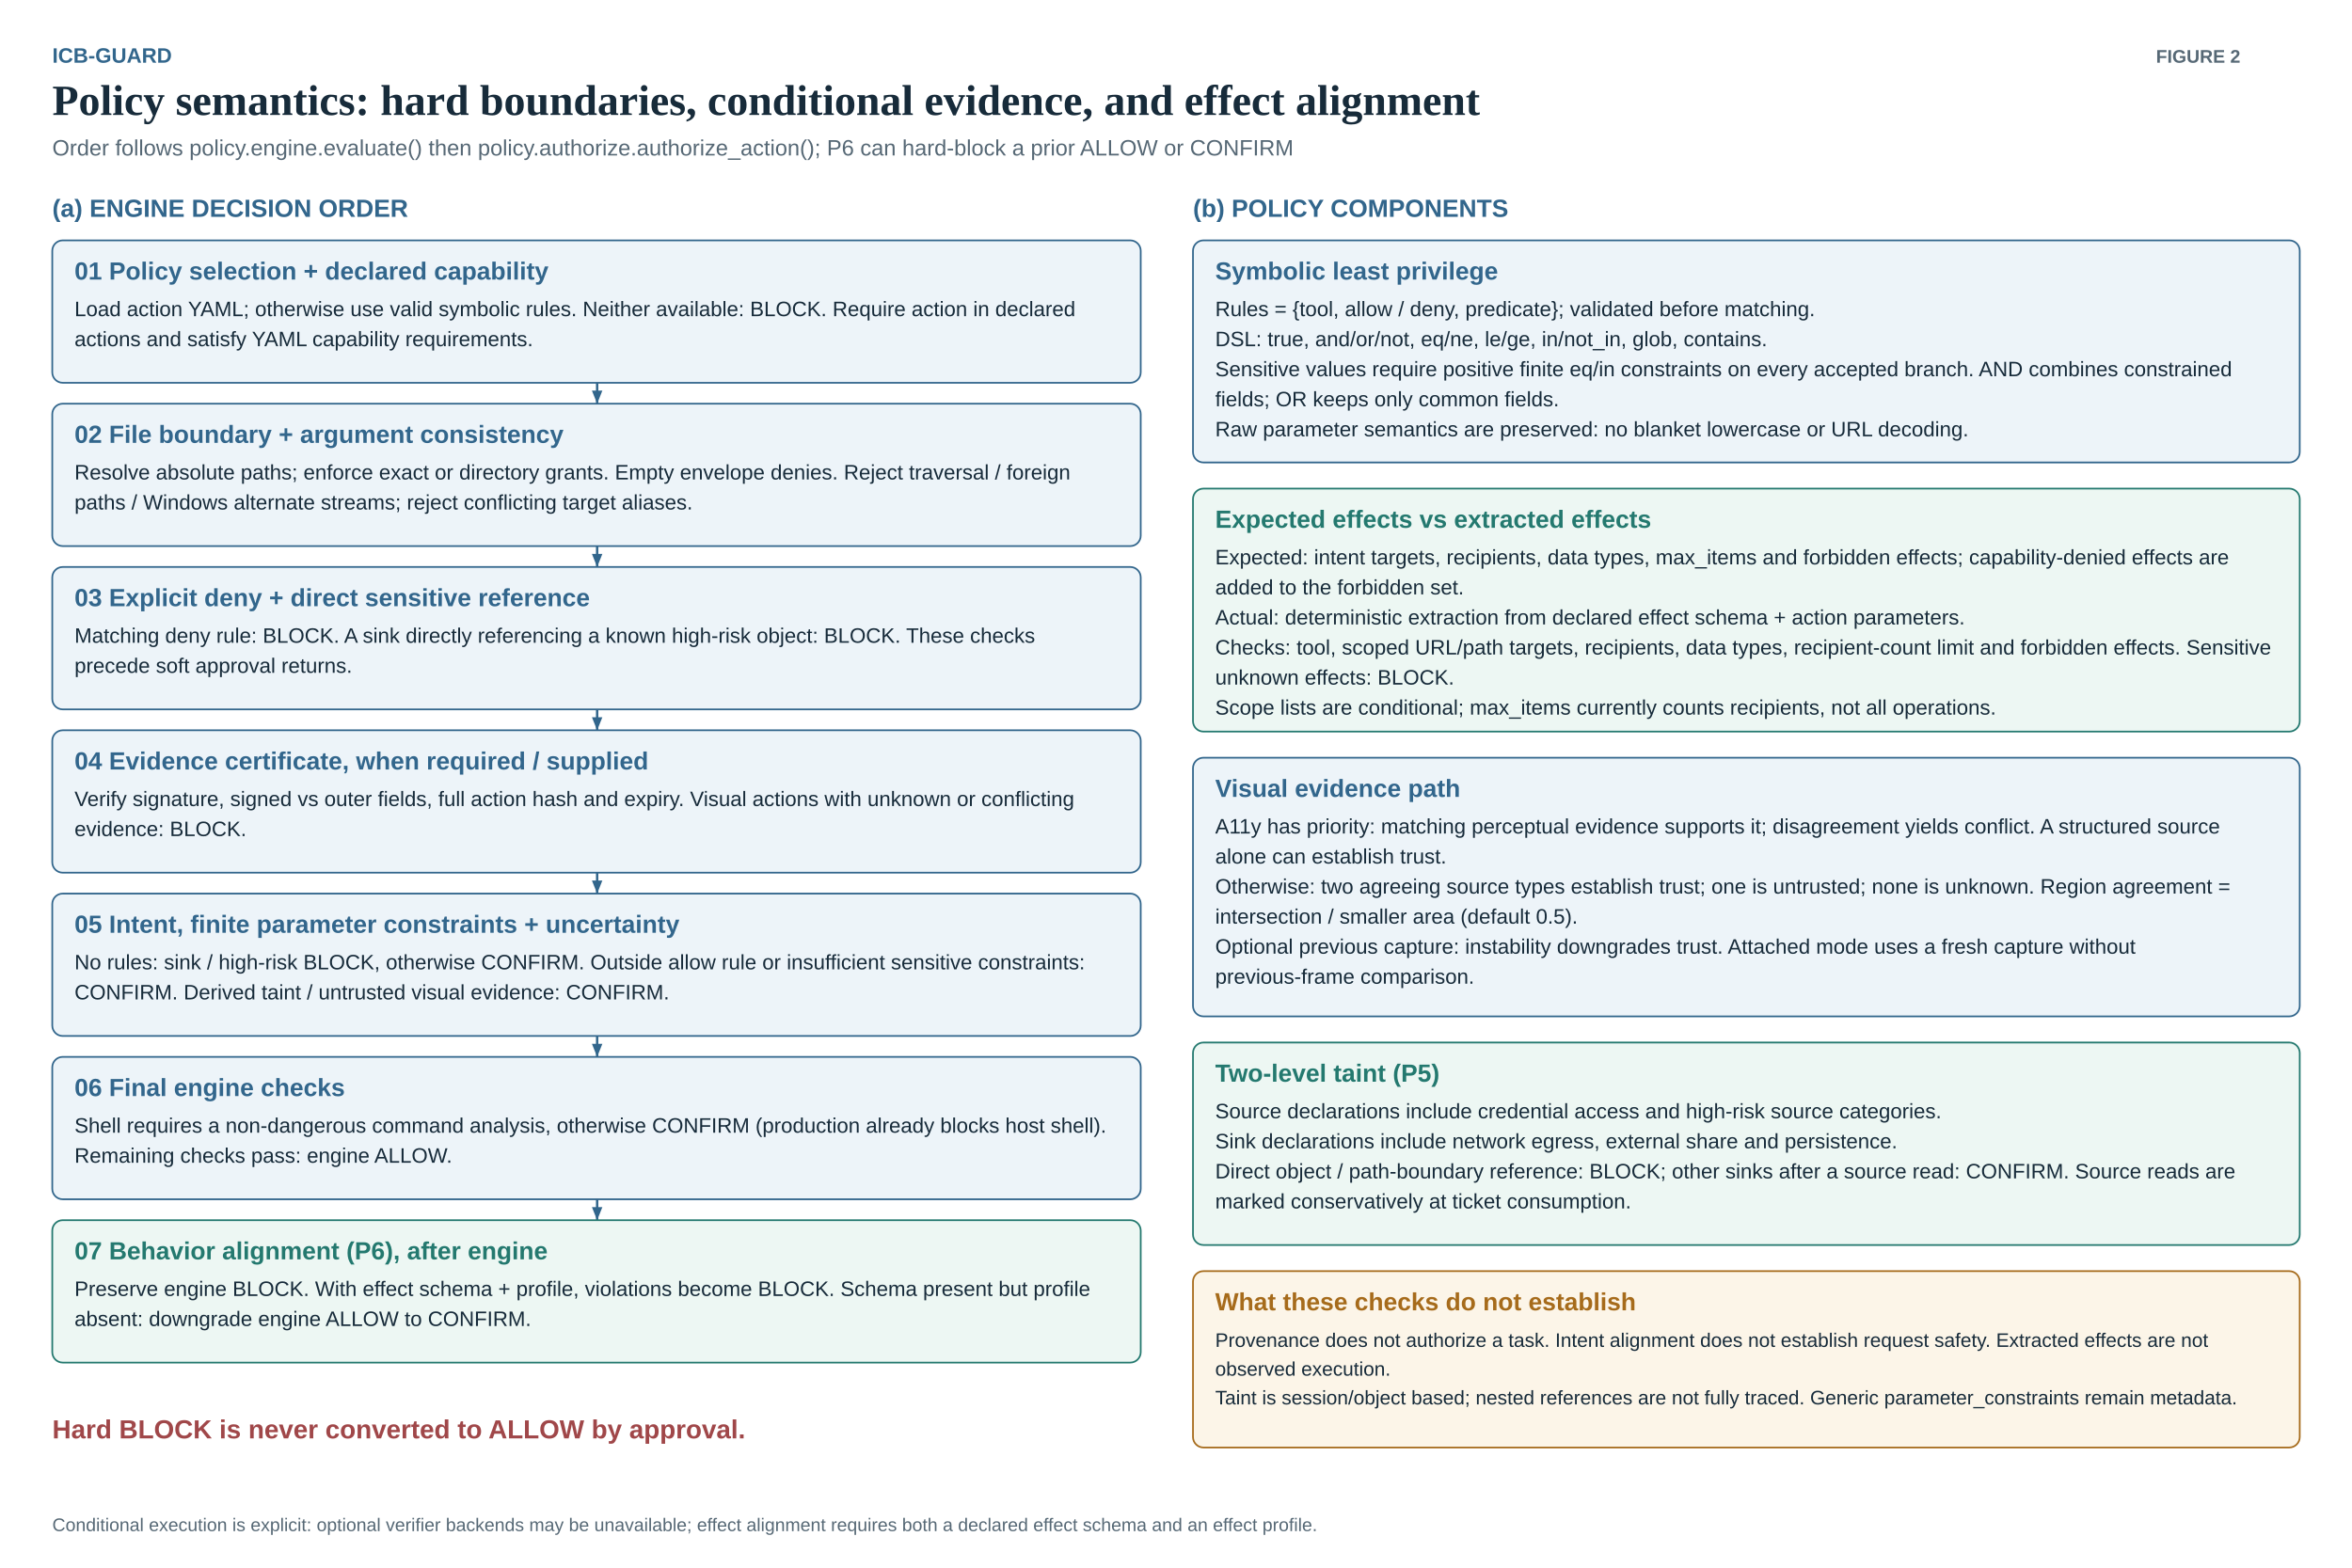
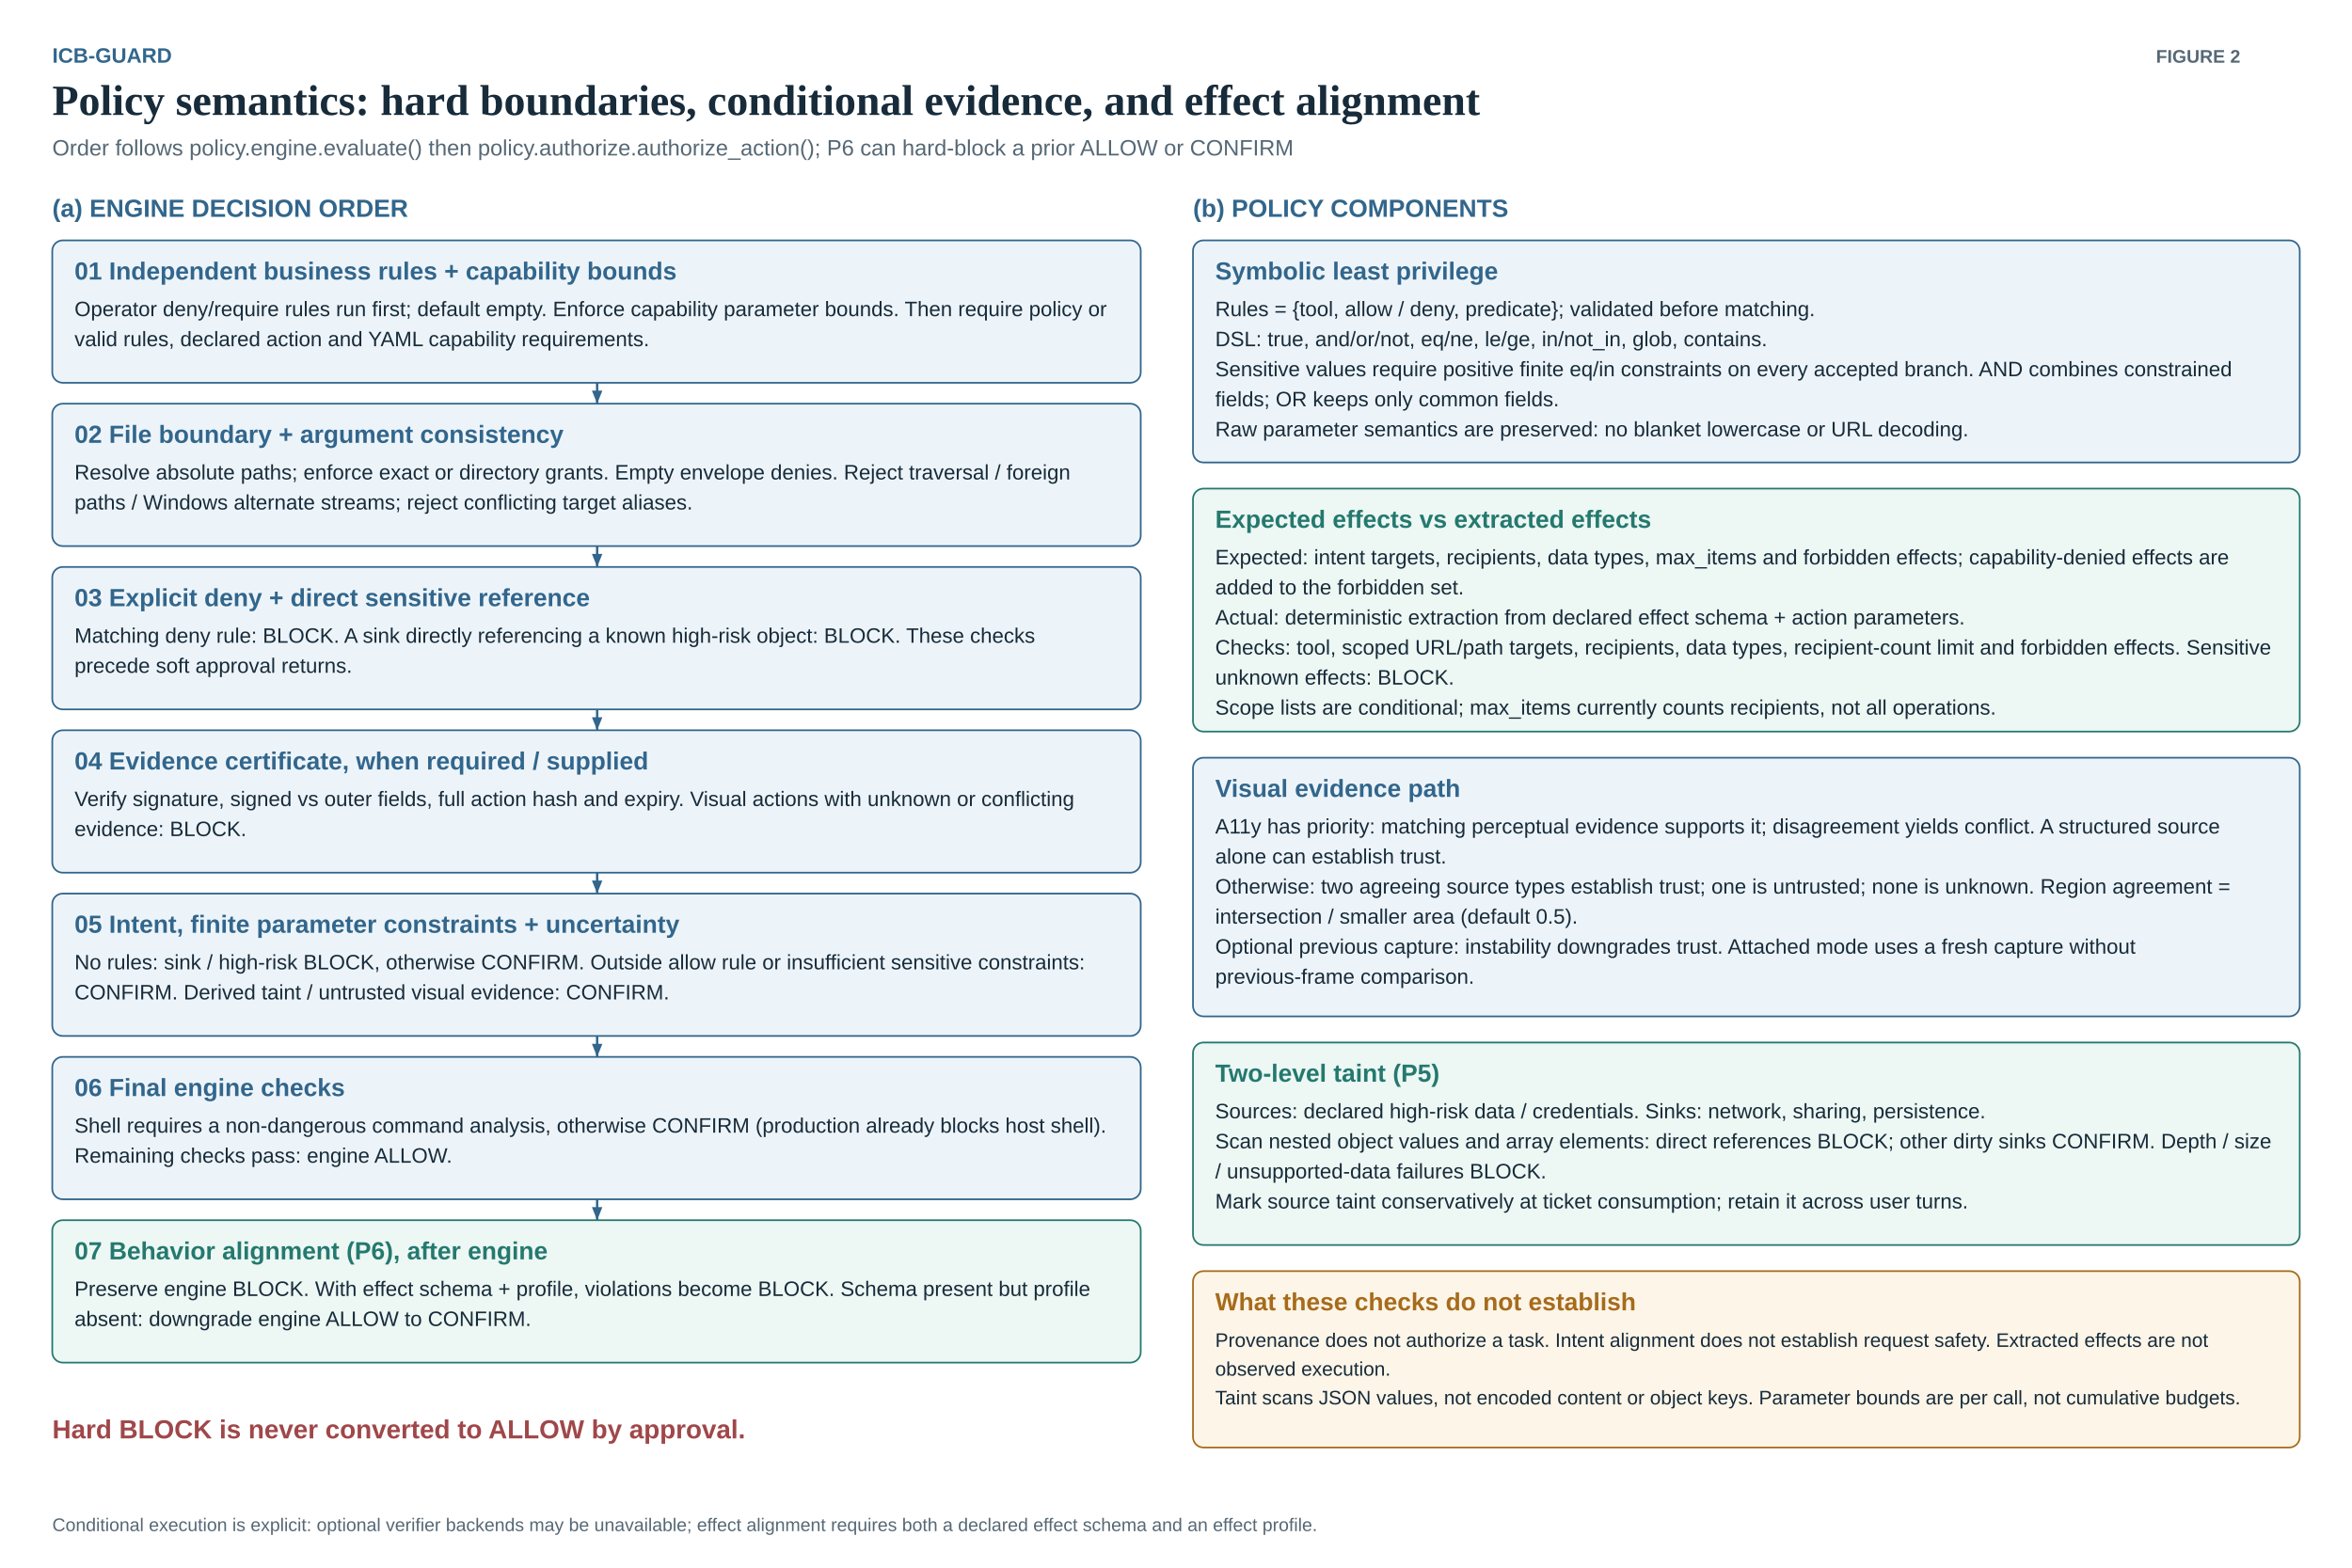
<svg xmlns="http://www.w3.org/2000/svg" width="1800" height="1200" viewBox="0 0 1800 1200">
  <rect x="0" y="0" width="1800" height="1200" rx="0" fill="#FFFFFF" stroke="#FFFFFF" stroke-width="1.3" />
  <text x="40" y="48" font-family="Arial,Helvetica,sans-serif" font-size="16" font-weight="700" fill="#32668C">ICB-GUARD</text>
  <text x="40" y="88" font-family="Times New Roman,serif" font-size="33" font-weight="700" fill="#172B3A">Policy semantics: hard boundaries, conditional evidence, and effect alignment</text>
  <text x="40" y="119" font-family="Arial,Helvetica,sans-serif" font-size="17" font-weight="400" fill="#566875">Order follows policy.engine.evaluate() then policy.authorize.authorize_action(); P6 can hard-block a prior ALLOW or CONFIRM</text>
  <text x="1650" y="48" font-family="Arial,Helvetica,sans-serif" font-size="14" font-weight="700" fill="#566875">FIGURE 2</text>
  <text x="40" y="166" font-family="Arial,Helvetica,sans-serif" font-size="19" font-weight="700" fill="#32668C">(a)  ENGINE DECISION ORDER</text>
  <rect x="40" y="184" width="833" height="109" rx="8" fill="#EDF4F9" stroke="#32668C" stroke-width="1.3" />
-   <text x="57" y="214" font-family="Arial,Helvetica,sans-serif" font-size="19" font-weight="700" fill="#32668C">01  Policy selection + declared capability</text>
-   <text x="57" y="242" font-family="Arial,Helvetica,sans-serif" font-size="16" font-weight="400" fill="#172B3A">Load action YAML; otherwise use valid symbolic rules. Neither available: BLOCK. Require action in declared</text>
-   <text x="57" y="265" font-family="Arial,Helvetica,sans-serif" font-size="16" font-weight="400" fill="#172B3A">actions and satisfy YAML capability requirements.</text>
+   <text x="57" y="214" font-family="Arial,Helvetica,sans-serif" font-size="19" font-weight="700" fill="#32668C">01  Independent business rules + capability bounds</text>
+   <text x="57" y="242" font-family="Arial,Helvetica,sans-serif" font-size="16" font-weight="400" fill="#172B3A">Operator deny/require rules run first; default empty. Enforce capability parameter bounds. Then require policy or</text>
+   <text x="57" y="265" font-family="Arial,Helvetica,sans-serif" font-size="16" font-weight="400" fill="#172B3A">valid rules, declared action and YAML capability requirements.</text>
  <polyline points="457,293 457,309" fill="none" stroke="#32668C" stroke-width="1.8" />
  <polygon points="457,309 461.0,299.0 453.0,299.0" fill="#32668C" />
  <rect x="40" y="309" width="833" height="109" rx="8" fill="#EDF4F9" stroke="#32668C" stroke-width="1.3" />
  <text x="57" y="339" font-family="Arial,Helvetica,sans-serif" font-size="19" font-weight="700" fill="#32668C">02  File boundary + argument consistency</text>
  <text x="57" y="367" font-family="Arial,Helvetica,sans-serif" font-size="16" font-weight="400" fill="#172B3A">Resolve absolute paths; enforce exact or directory grants. Empty envelope denies. Reject traversal / foreign</text>
  <text x="57" y="390" font-family="Arial,Helvetica,sans-serif" font-size="16" font-weight="400" fill="#172B3A">paths / Windows alternate streams; reject conflicting target aliases.</text>
  <polyline points="457,418 457,434" fill="none" stroke="#32668C" stroke-width="1.8" />
  <polygon points="457,434 461.0,424.0 453.0,424.0" fill="#32668C" />
  <rect x="40" y="434" width="833" height="109" rx="8" fill="#EDF4F9" stroke="#32668C" stroke-width="1.3" />
  <text x="57" y="464" font-family="Arial,Helvetica,sans-serif" font-size="19" font-weight="700" fill="#32668C">03  Explicit deny + direct sensitive reference</text>
  <text x="57" y="492" font-family="Arial,Helvetica,sans-serif" font-size="16" font-weight="400" fill="#172B3A">Matching deny rule: BLOCK. A sink directly referencing a known high-risk object: BLOCK. These checks</text>
  <text x="57" y="515" font-family="Arial,Helvetica,sans-serif" font-size="16" font-weight="400" fill="#172B3A">precede soft approval returns.</text>
  <polyline points="457,543 457,559" fill="none" stroke="#32668C" stroke-width="1.8" />
  <polygon points="457,559 461.0,549.0 453.0,549.0" fill="#32668C" />
  <rect x="40" y="559" width="833" height="109" rx="8" fill="#EDF4F9" stroke="#32668C" stroke-width="1.3" />
  <text x="57" y="589" font-family="Arial,Helvetica,sans-serif" font-size="19" font-weight="700" fill="#32668C">04  Evidence certificate, when required / supplied</text>
  <text x="57" y="617" font-family="Arial,Helvetica,sans-serif" font-size="16" font-weight="400" fill="#172B3A">Verify signature, signed vs outer fields, full action hash and expiry. Visual actions with unknown or conflicting</text>
  <text x="57" y="640" font-family="Arial,Helvetica,sans-serif" font-size="16" font-weight="400" fill="#172B3A">evidence: BLOCK.</text>
  <polyline points="457,668 457,684" fill="none" stroke="#32668C" stroke-width="1.8" />
  <polygon points="457,684 461.0,674.0 453.0,674.0" fill="#32668C" />
  <rect x="40" y="684" width="833" height="109" rx="8" fill="#EDF4F9" stroke="#32668C" stroke-width="1.3" />
  <text x="57" y="714" font-family="Arial,Helvetica,sans-serif" font-size="19" font-weight="700" fill="#32668C">05  Intent, finite parameter constraints + uncertainty</text>
  <text x="57" y="742" font-family="Arial,Helvetica,sans-serif" font-size="16" font-weight="400" fill="#172B3A">No rules: sink / high-risk BLOCK, otherwise CONFIRM. Outside allow rule or insufficient sensitive constraints:</text>
  <text x="57" y="765" font-family="Arial,Helvetica,sans-serif" font-size="16" font-weight="400" fill="#172B3A">CONFIRM. Derived taint / untrusted visual evidence: CONFIRM.</text>
  <polyline points="457,793 457,809" fill="none" stroke="#32668C" stroke-width="1.8" />
  <polygon points="457,809 461.0,799.0 453.0,799.0" fill="#32668C" />
  <rect x="40" y="809" width="833" height="109" rx="8" fill="#EDF4F9" stroke="#32668C" stroke-width="1.3" />
  <text x="57" y="839" font-family="Arial,Helvetica,sans-serif" font-size="19" font-weight="700" fill="#32668C">06  Final engine checks</text>
  <text x="57" y="867" font-family="Arial,Helvetica,sans-serif" font-size="16" font-weight="400" fill="#172B3A">Shell requires a non-dangerous command analysis, otherwise CONFIRM (production already blocks host shell).</text>
  <text x="57" y="890" font-family="Arial,Helvetica,sans-serif" font-size="16" font-weight="400" fill="#172B3A">Remaining checks pass: engine ALLOW.</text>
  <polyline points="457,918 457,934" fill="none" stroke="#32668C" stroke-width="1.8" />
  <polygon points="457,934 461.0,924.0 453.0,924.0" fill="#32668C" />
  <rect x="40" y="934" width="833" height="109" rx="8" fill="#EDF7F3" stroke="#24796F" stroke-width="1.3" />
  <text x="57" y="964" font-family="Arial,Helvetica,sans-serif" font-size="19" font-weight="700" fill="#24796F">07  Behavior alignment (P6), after engine</text>
  <text x="57" y="992" font-family="Arial,Helvetica,sans-serif" font-size="16" font-weight="400" fill="#172B3A">Preserve engine BLOCK. With effect schema + profile, violations become BLOCK. Schema present but profile</text>
  <text x="57" y="1015" font-family="Arial,Helvetica,sans-serif" font-size="16" font-weight="400" fill="#172B3A">absent: downgrade engine ALLOW to CONFIRM.</text>
  <text x="913" y="166" font-family="Arial,Helvetica,sans-serif" font-size="19" font-weight="700" fill="#32668C">(b)  POLICY COMPONENTS</text>
  <rect x="913" y="184" width="847" height="170" rx="8" fill="#EDF4F9" stroke="#32668C" stroke-width="1.3" />
  <text x="930" y="214" font-family="Arial,Helvetica,sans-serif" font-size="19" font-weight="700" fill="#32668C">Symbolic least privilege</text>
  <text x="930" y="242" font-family="Arial,Helvetica,sans-serif" font-size="16" font-weight="400" fill="#172B3A">Rules = {tool, allow / deny, predicate}; validated before matching.</text>
  <text x="930" y="265" font-family="Arial,Helvetica,sans-serif" font-size="16" font-weight="400" fill="#172B3A">DSL: true, and/or/not, eq/ne, le/ge, in/not_in, glob, contains.</text>
  <text x="930" y="288" font-family="Arial,Helvetica,sans-serif" font-size="16" font-weight="400" fill="#172B3A">Sensitive values require positive finite eq/in constraints on every accepted branch. AND combines constrained</text>
  <text x="930" y="311" font-family="Arial,Helvetica,sans-serif" font-size="16" font-weight="400" fill="#172B3A">fields; OR keeps only common fields.</text>
  <text x="930" y="334" font-family="Arial,Helvetica,sans-serif" font-size="16" font-weight="400" fill="#172B3A">Raw parameter semantics are preserved: no blanket lowercase or URL decoding.</text>
  <rect x="913" y="374" width="847" height="186" rx="8" fill="#EDF7F3" stroke="#24796F" stroke-width="1.3" />
  <text x="930" y="404" font-family="Arial,Helvetica,sans-serif" font-size="19" font-weight="700" fill="#24796F">Expected effects vs extracted effects</text>
  <text x="930" y="432" font-family="Arial,Helvetica,sans-serif" font-size="16" font-weight="400" fill="#172B3A">Expected: intent targets, recipients, data types, max_items and forbidden effects; capability-denied effects are</text>
  <text x="930" y="455" font-family="Arial,Helvetica,sans-serif" font-size="16" font-weight="400" fill="#172B3A">added to the forbidden set.</text>
  <text x="930" y="478" font-family="Arial,Helvetica,sans-serif" font-size="16" font-weight="400" fill="#172B3A">Actual: deterministic extraction from declared effect schema + action parameters.</text>
  <text x="930" y="501" font-family="Arial,Helvetica,sans-serif" font-size="16" font-weight="400" fill="#172B3A">Checks: tool, scoped URL/path targets, recipients, data types, recipient-count limit and forbidden effects. Sensitive</text>
  <text x="930" y="524" font-family="Arial,Helvetica,sans-serif" font-size="16" font-weight="400" fill="#172B3A">unknown effects: BLOCK.</text>
  <text x="930" y="547" font-family="Arial,Helvetica,sans-serif" font-size="16" font-weight="400" fill="#172B3A">Scope lists are conditional; max_items currently counts recipients, not all operations.</text>
  <rect x="913" y="580" width="847" height="198" rx="8" fill="#EDF4F9" stroke="#32668C" stroke-width="1.3" />
  <text x="930" y="610" font-family="Arial,Helvetica,sans-serif" font-size="19" font-weight="700" fill="#32668C">Visual evidence path</text>
  <text x="930" y="638" font-family="Arial,Helvetica,sans-serif" font-size="16" font-weight="400" fill="#172B3A">A11y has priority: matching perceptual evidence supports it; disagreement yields conflict. A structured source</text>
  <text x="930" y="661" font-family="Arial,Helvetica,sans-serif" font-size="16" font-weight="400" fill="#172B3A">alone can establish trust.</text>
  <text x="930" y="684" font-family="Arial,Helvetica,sans-serif" font-size="16" font-weight="400" fill="#172B3A">Otherwise: two agreeing source types establish trust; one is untrusted; none is unknown. Region agreement =</text>
  <text x="930" y="707" font-family="Arial,Helvetica,sans-serif" font-size="16" font-weight="400" fill="#172B3A">intersection / smaller area (default 0.5).</text>
  <text x="930" y="730" font-family="Arial,Helvetica,sans-serif" font-size="16" font-weight="400" fill="#172B3A">Optional previous capture: instability downgrades trust. Attached mode uses a fresh capture without</text>
  <text x="930" y="753" font-family="Arial,Helvetica,sans-serif" font-size="16" font-weight="400" fill="#172B3A">previous-frame comparison.</text>
  <rect x="913" y="798" width="847" height="155" rx="8" fill="#EDF7F3" stroke="#24796F" stroke-width="1.3" />
  <text x="930" y="828" font-family="Arial,Helvetica,sans-serif" font-size="19" font-weight="700" fill="#24796F">Two-level taint (P5)</text>
-   <text x="930" y="856" font-family="Arial,Helvetica,sans-serif" font-size="16" font-weight="400" fill="#172B3A">Source declarations include credential access and high-risk source categories.</text>
-   <text x="930" y="879" font-family="Arial,Helvetica,sans-serif" font-size="16" font-weight="400" fill="#172B3A">Sink declarations include network egress, external share and persistence.</text>
-   <text x="930" y="902" font-family="Arial,Helvetica,sans-serif" font-size="16" font-weight="400" fill="#172B3A">Direct object / path-boundary reference: BLOCK; other sinks after a source read: CONFIRM. Source reads are</text>
-   <text x="930" y="925" font-family="Arial,Helvetica,sans-serif" font-size="16" font-weight="400" fill="#172B3A">marked conservatively at ticket consumption.</text>
+   <text x="930" y="856" font-family="Arial,Helvetica,sans-serif" font-size="16" font-weight="400" fill="#172B3A">Sources: declared high-risk data / credentials. Sinks: network, sharing, persistence.</text>
+   <text x="930" y="879" font-family="Arial,Helvetica,sans-serif" font-size="16" font-weight="400" fill="#172B3A">Scan nested object values and array elements: direct references BLOCK; other dirty sinks CONFIRM. Depth / size</text>
+   <text x="930" y="902" font-family="Arial,Helvetica,sans-serif" font-size="16" font-weight="400" fill="#172B3A">/ unsupported-data failures BLOCK.</text>
+   <text x="930" y="925" font-family="Arial,Helvetica,sans-serif" font-size="16" font-weight="400" fill="#172B3A">Mark source taint conservatively at ticket consumption; retain it across user turns.</text>
  <rect x="913" y="973" width="847" height="135" rx="8" fill="#FCF5E8" stroke="#A66B1B" stroke-width="1.3" />
  <text x="930" y="1003" font-family="Arial,Helvetica,sans-serif" font-size="19" font-weight="700" fill="#A66B1B">What these checks do not establish</text>
  <text x="930" y="1031" font-family="Arial,Helvetica,sans-serif" font-size="15" font-weight="400" fill="#172B3A">Provenance does not authorize a task. Intent alignment does not establish request safety. Extracted effects are not</text>
  <text x="930" y="1053" font-family="Arial,Helvetica,sans-serif" font-size="15" font-weight="400" fill="#172B3A">observed execution.</text>
-   <text x="930" y="1075" font-family="Arial,Helvetica,sans-serif" font-size="15" font-weight="400" fill="#172B3A">Taint is session/object based; nested references are not fully traced. Generic parameter_constraints remain metadata.</text>
+   <text x="930" y="1075" font-family="Arial,Helvetica,sans-serif" font-size="15" font-weight="400" fill="#172B3A">Taint scans JSON values, not encoded content or object keys. Parameter bounds are per call, not cumulative budgets.</text>
  <text x="40" y="1101" font-family="Arial,Helvetica,sans-serif" font-size="20" font-weight="700" fill="#A04749">Hard BLOCK is never converted to ALLOW by approval.</text>
  <text x="40" y="1172" font-family="Arial,Helvetica,sans-serif" font-size="14" font-weight="400" fill="#566875">Conditional execution is explicit: optional verifier backends may be unavailable; effect alignment requires both a declared effect schema and an effect profile.</text>
</svg>
